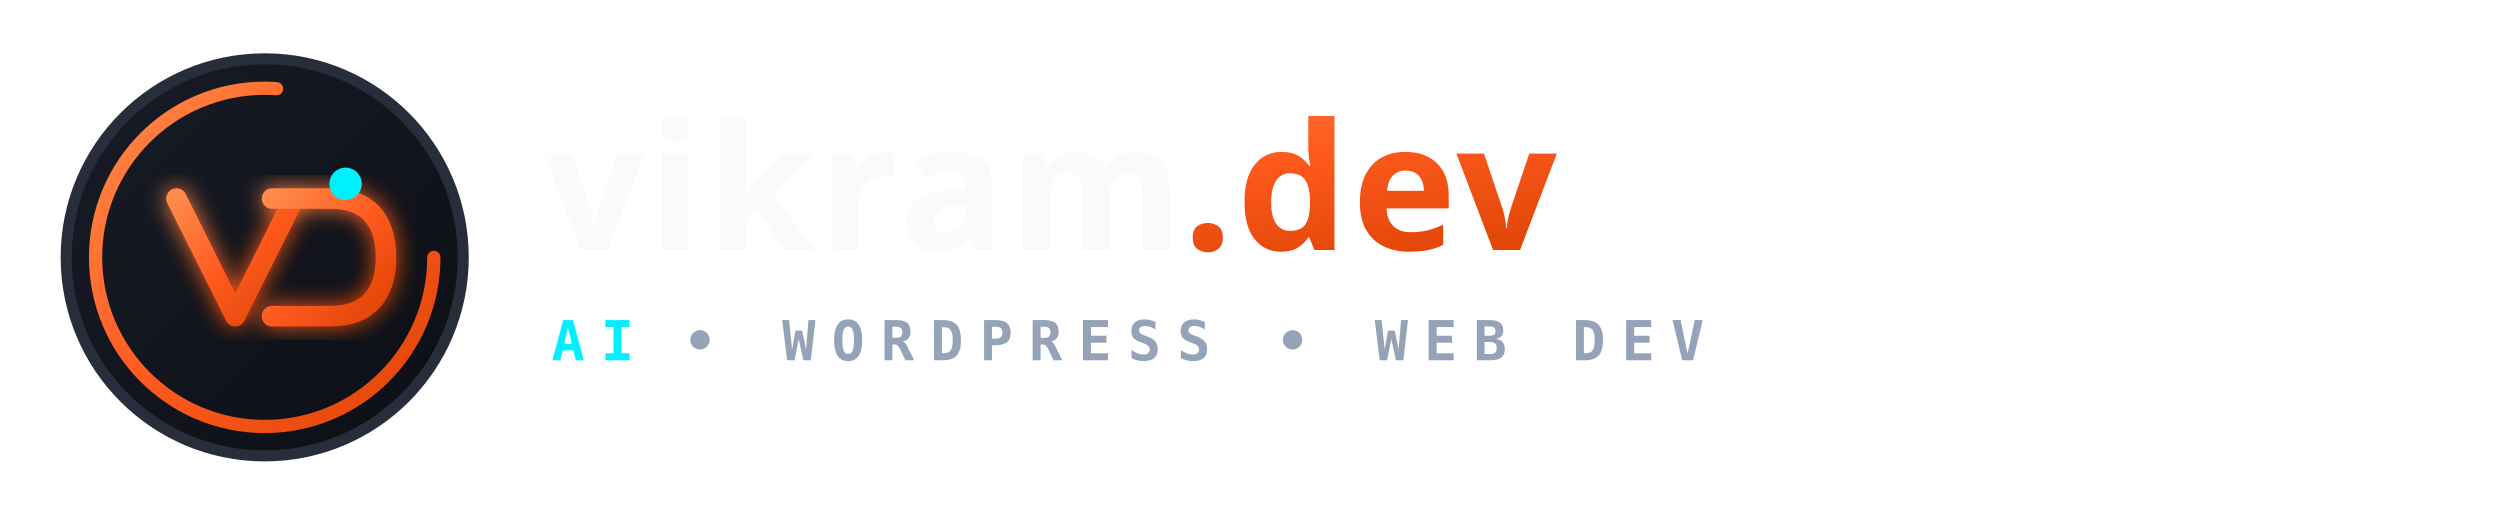
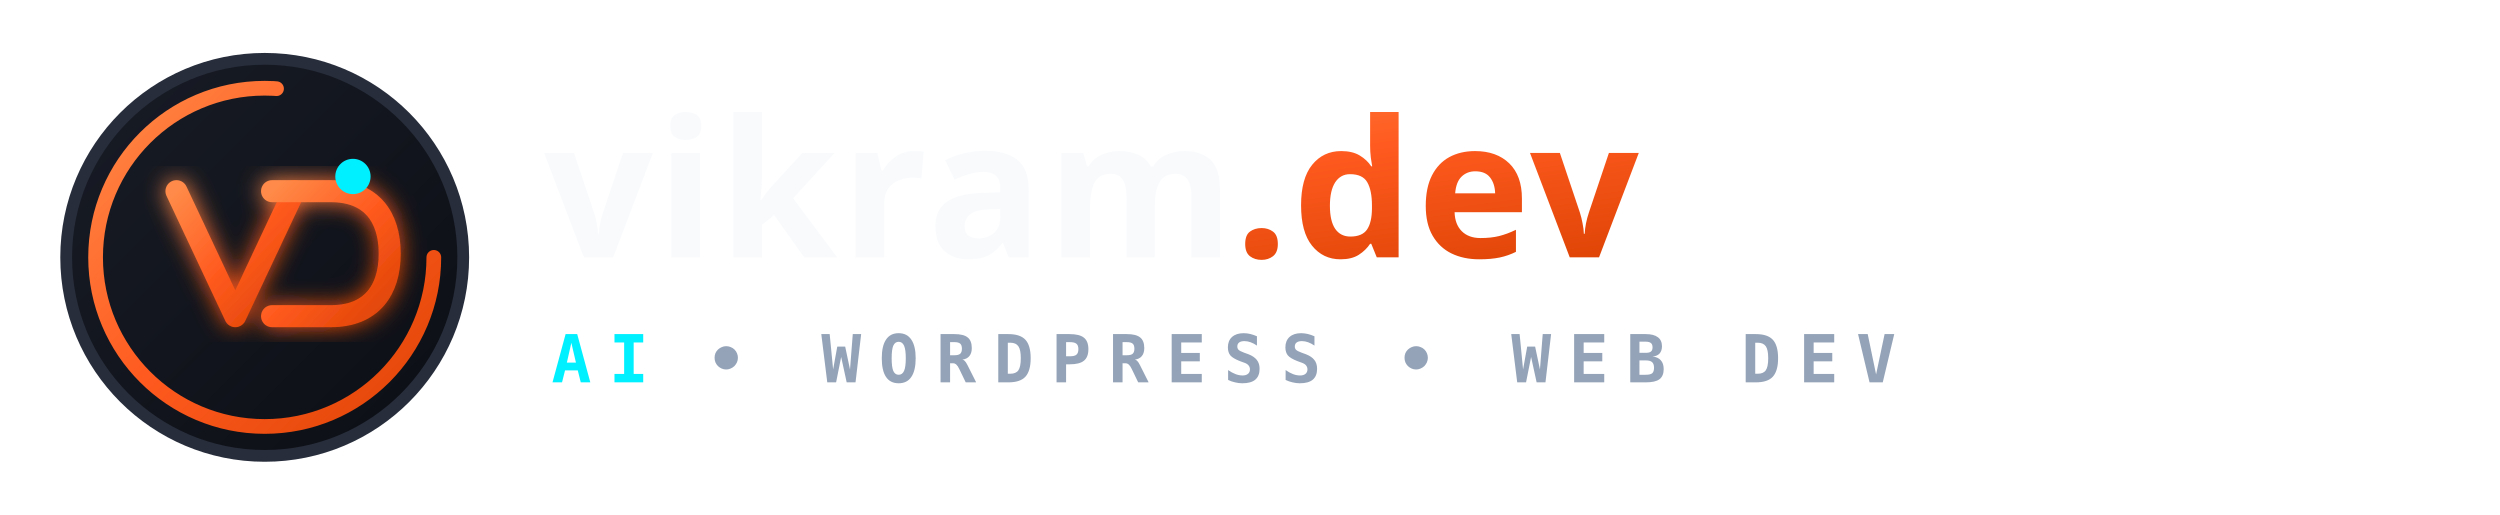
<svg xmlns="http://www.w3.org/2000/svg" viewBox="0 0 340 70" width="340" height="70">
  <defs>
    <linearGradient id="logoCopper" x1="0%" y1="0%" x2="100%" y2="100%">
      <stop offset="0%" stop-color="#FF8A48" />
      <stop offset="50%" stop-color="#FF5A1F" />
      <stop offset="100%" stop-color="#DE4405" />
    </linearGradient>
    <linearGradient id="logoBg" x1="0%" y1="0%" x2="100%" y2="100%">
      <stop offset="0%" stop-color="#181C26" />
      <stop offset="100%" stop-color="#0C0E14" />
    </linearGradient>
    <filter id="logoGlow" x="-20%" y="-20%" width="140%" height="140%">
      <feGaussianBlur stdDeviation="1.5" result="blur" />
      <feComposite in="SourceGraphic" in2="blur" operator="over" />
    </filter>
  </defs>
  <g transform="translate(8, 7)">
-     <circle cx="28" cy="28" r="27" fill="url(#logoBg)" stroke="#272D3B" stroke-width="1.5" />
-     <circle cx="28" cy="28" r="23" fill="none" stroke="url(#logoCopper)" stroke-width="1.8" stroke-dasharray="110 35" stroke-linecap="round" />
-     <g fill="none" stroke="url(#logoCopper)" stroke-width="2.8" stroke-linecap="round" stroke-linejoin="round" filter="url(#logoGlow)">
-       <path d="M16 20 L24 36 L32 20" />
-       <path d="M29 20 L37 20 C42 20 44.5 23 44.5 28 C44.5 33 42 36 37 36 L29 36" />
+     <circle cx="28" cy="28" r="27" fill="url(#logoBg)" stroke="#272D3B" stroke-width="1.6" />
+     <circle cx="28" cy="28" r="23" fill="none" stroke="url(#logoCopper)" stroke-width="2" stroke-dasharray="110 35" stroke-linecap="round" />
+     <g fill="none" stroke="url(#logoCopper)" stroke-width="3" stroke-linecap="round" stroke-linejoin="round" filter="url(#logoGlow)">
+       <path d="M16 19 L24 36 L32 19" />
+       <path d="M29 19 L37 19 C42.5 19 45 22.5 45 27.5 C45 32.5 42.5 36 37 36 L29 36" />
    </g>
-     <circle cx="39" cy="18" r="2.2" fill="#00F0FF" />
+     <circle cx="40" cy="17" r="2.4" fill="#00F0FF" />
  </g>
  <g transform="translate(74, 0)">
-     <text x="0" y="34" font-family="'Syne', 'Plus Jakarta Sans', system-ui, sans-serif" font-weight="800" font-size="24" fill="#F8FAFC" letter-spacing="0.5">
+     <text x="0" y="35" font-family="'Syne', 'Plus Jakarta Sans', system-ui, sans-serif" font-weight="800" font-size="26" fill="#F8FAFC" letter-spacing="0.5">
      vikram<tspan fill="url(#logoCopper)">.dev</tspan>
    </text>
-     <text x="1" y="49" font-family="'JetBrains Mono', monospace" font-weight="600" font-size="7.5" fill="#94A3B8" letter-spacing="2.2">
+     <text x="1" y="52" font-family="'JetBrains Mono', monospace" font-weight="700" font-size="9" fill="#94A3B8" letter-spacing="2.4">
      <tspan fill="#00F0FF">AI</tspan> • WORDPRESS • WEB DEV
    </text>
  </g>
</svg>
